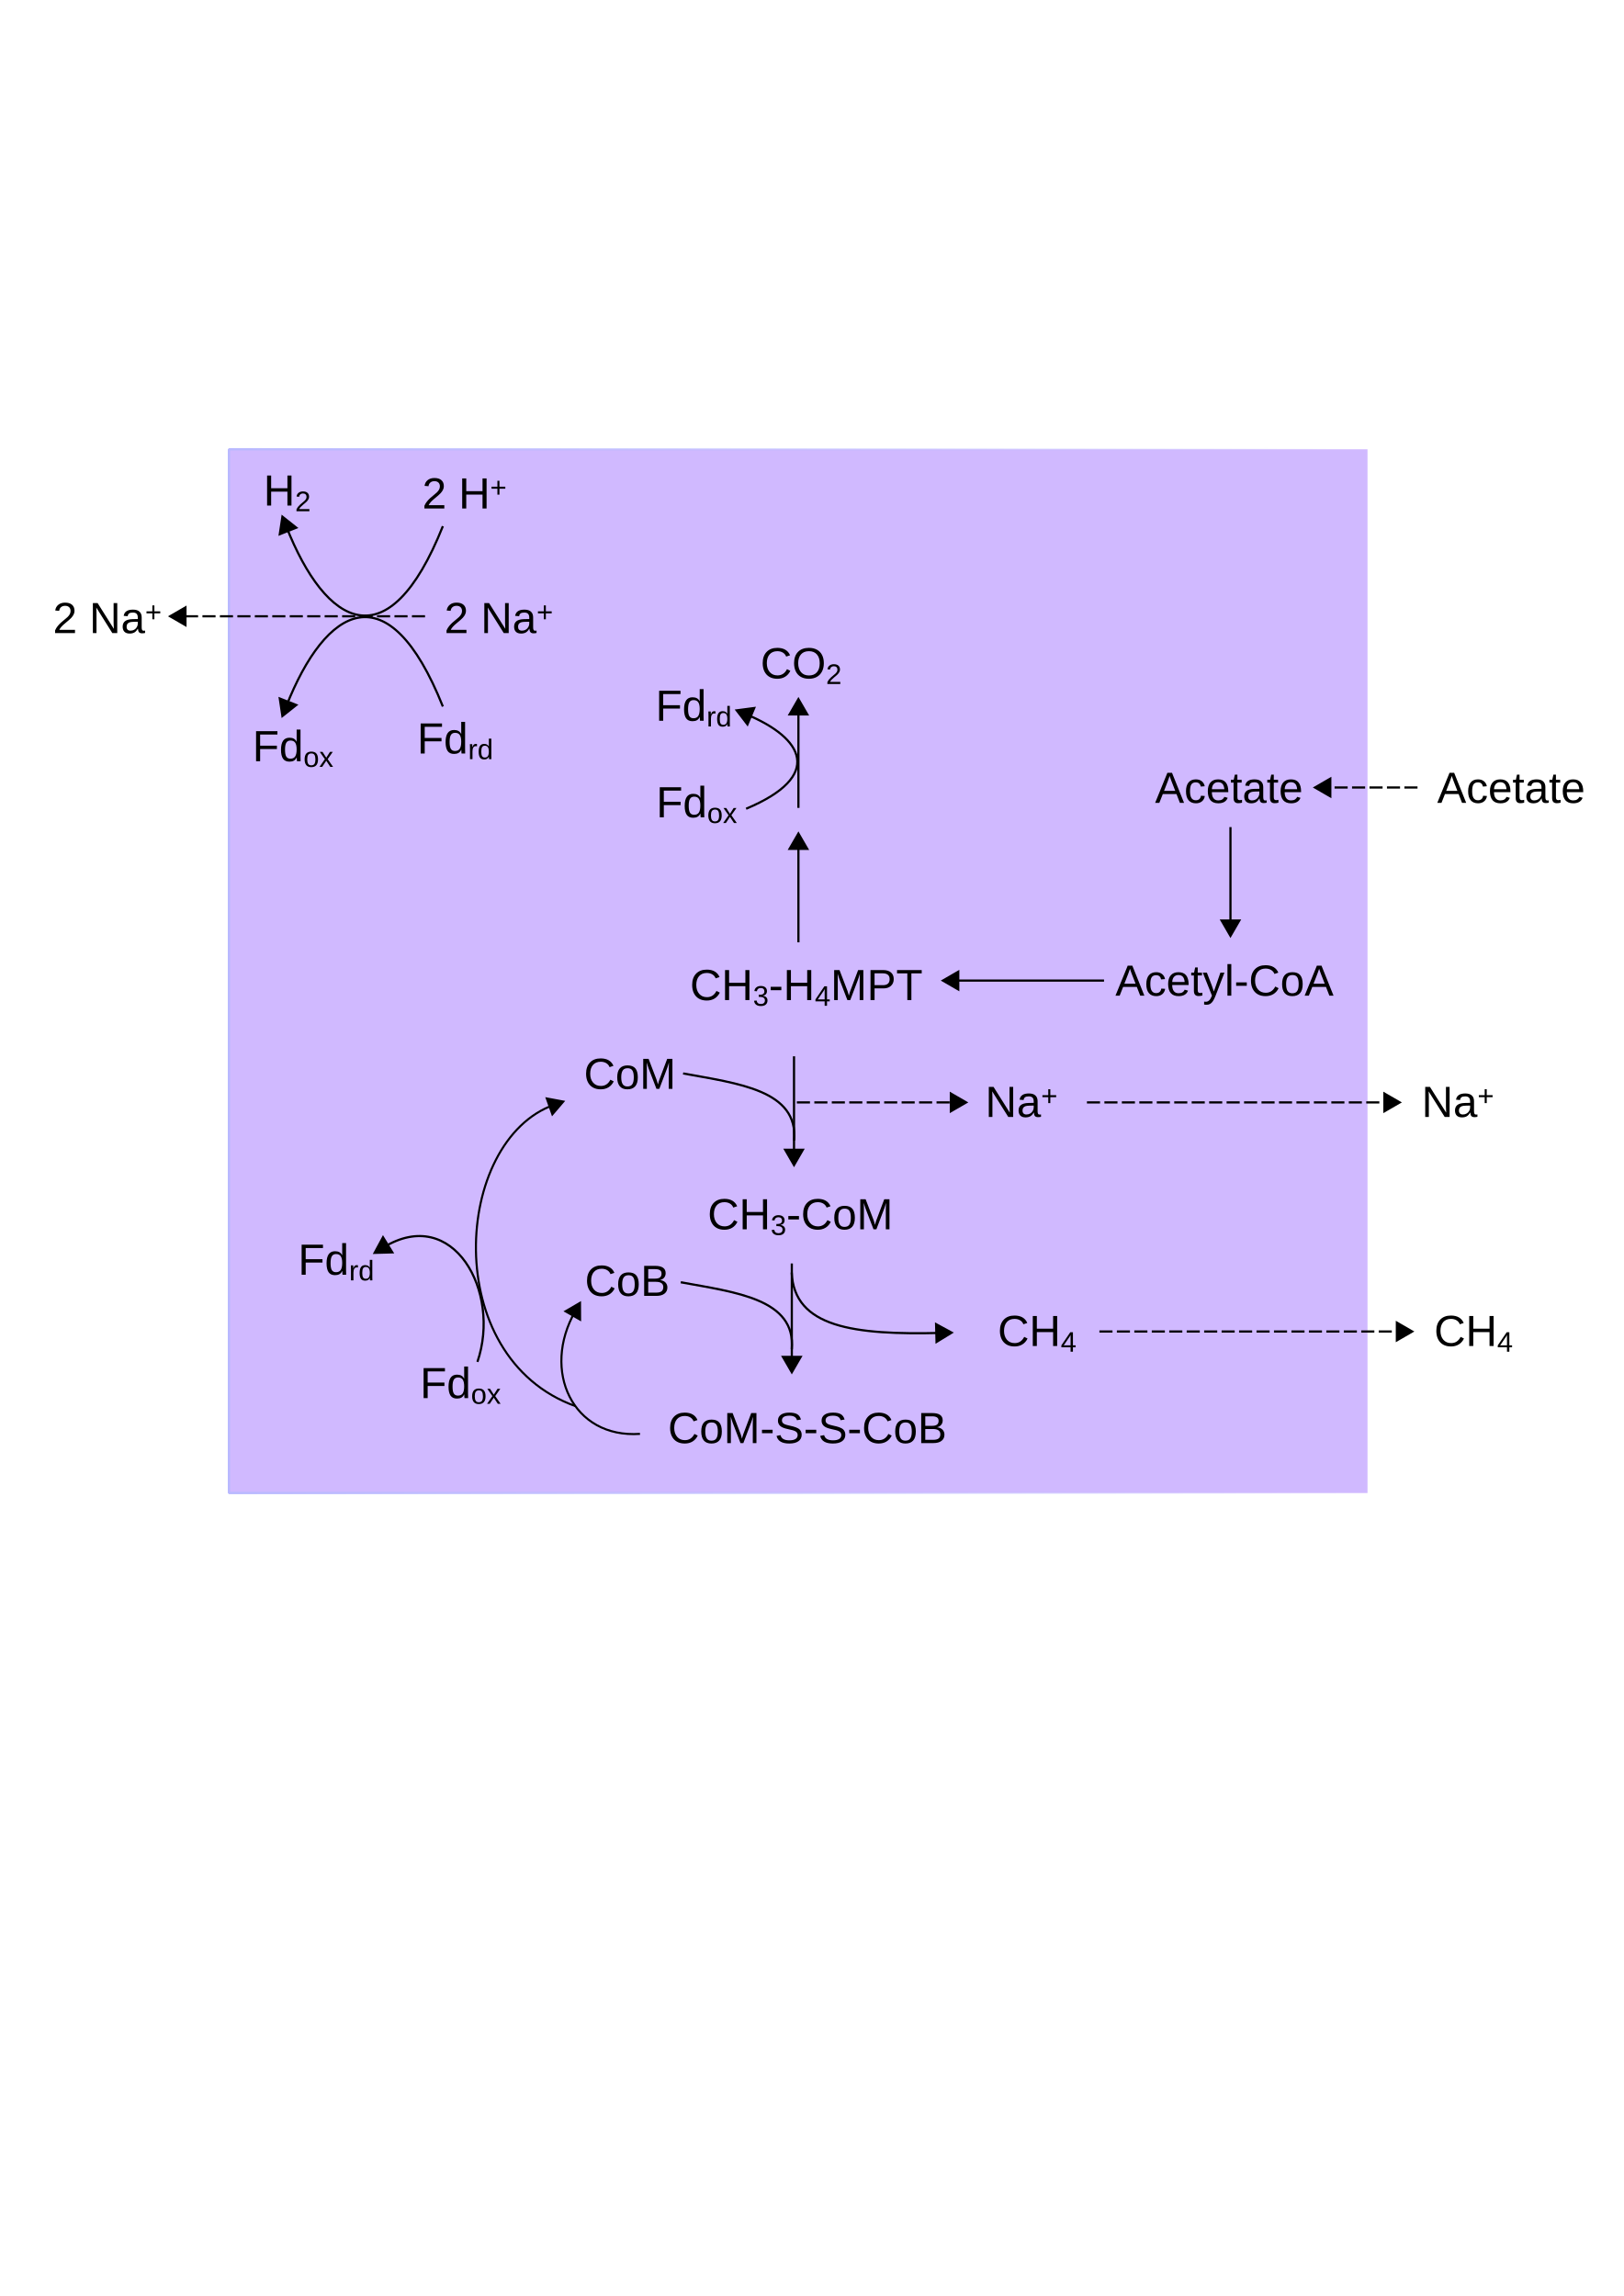
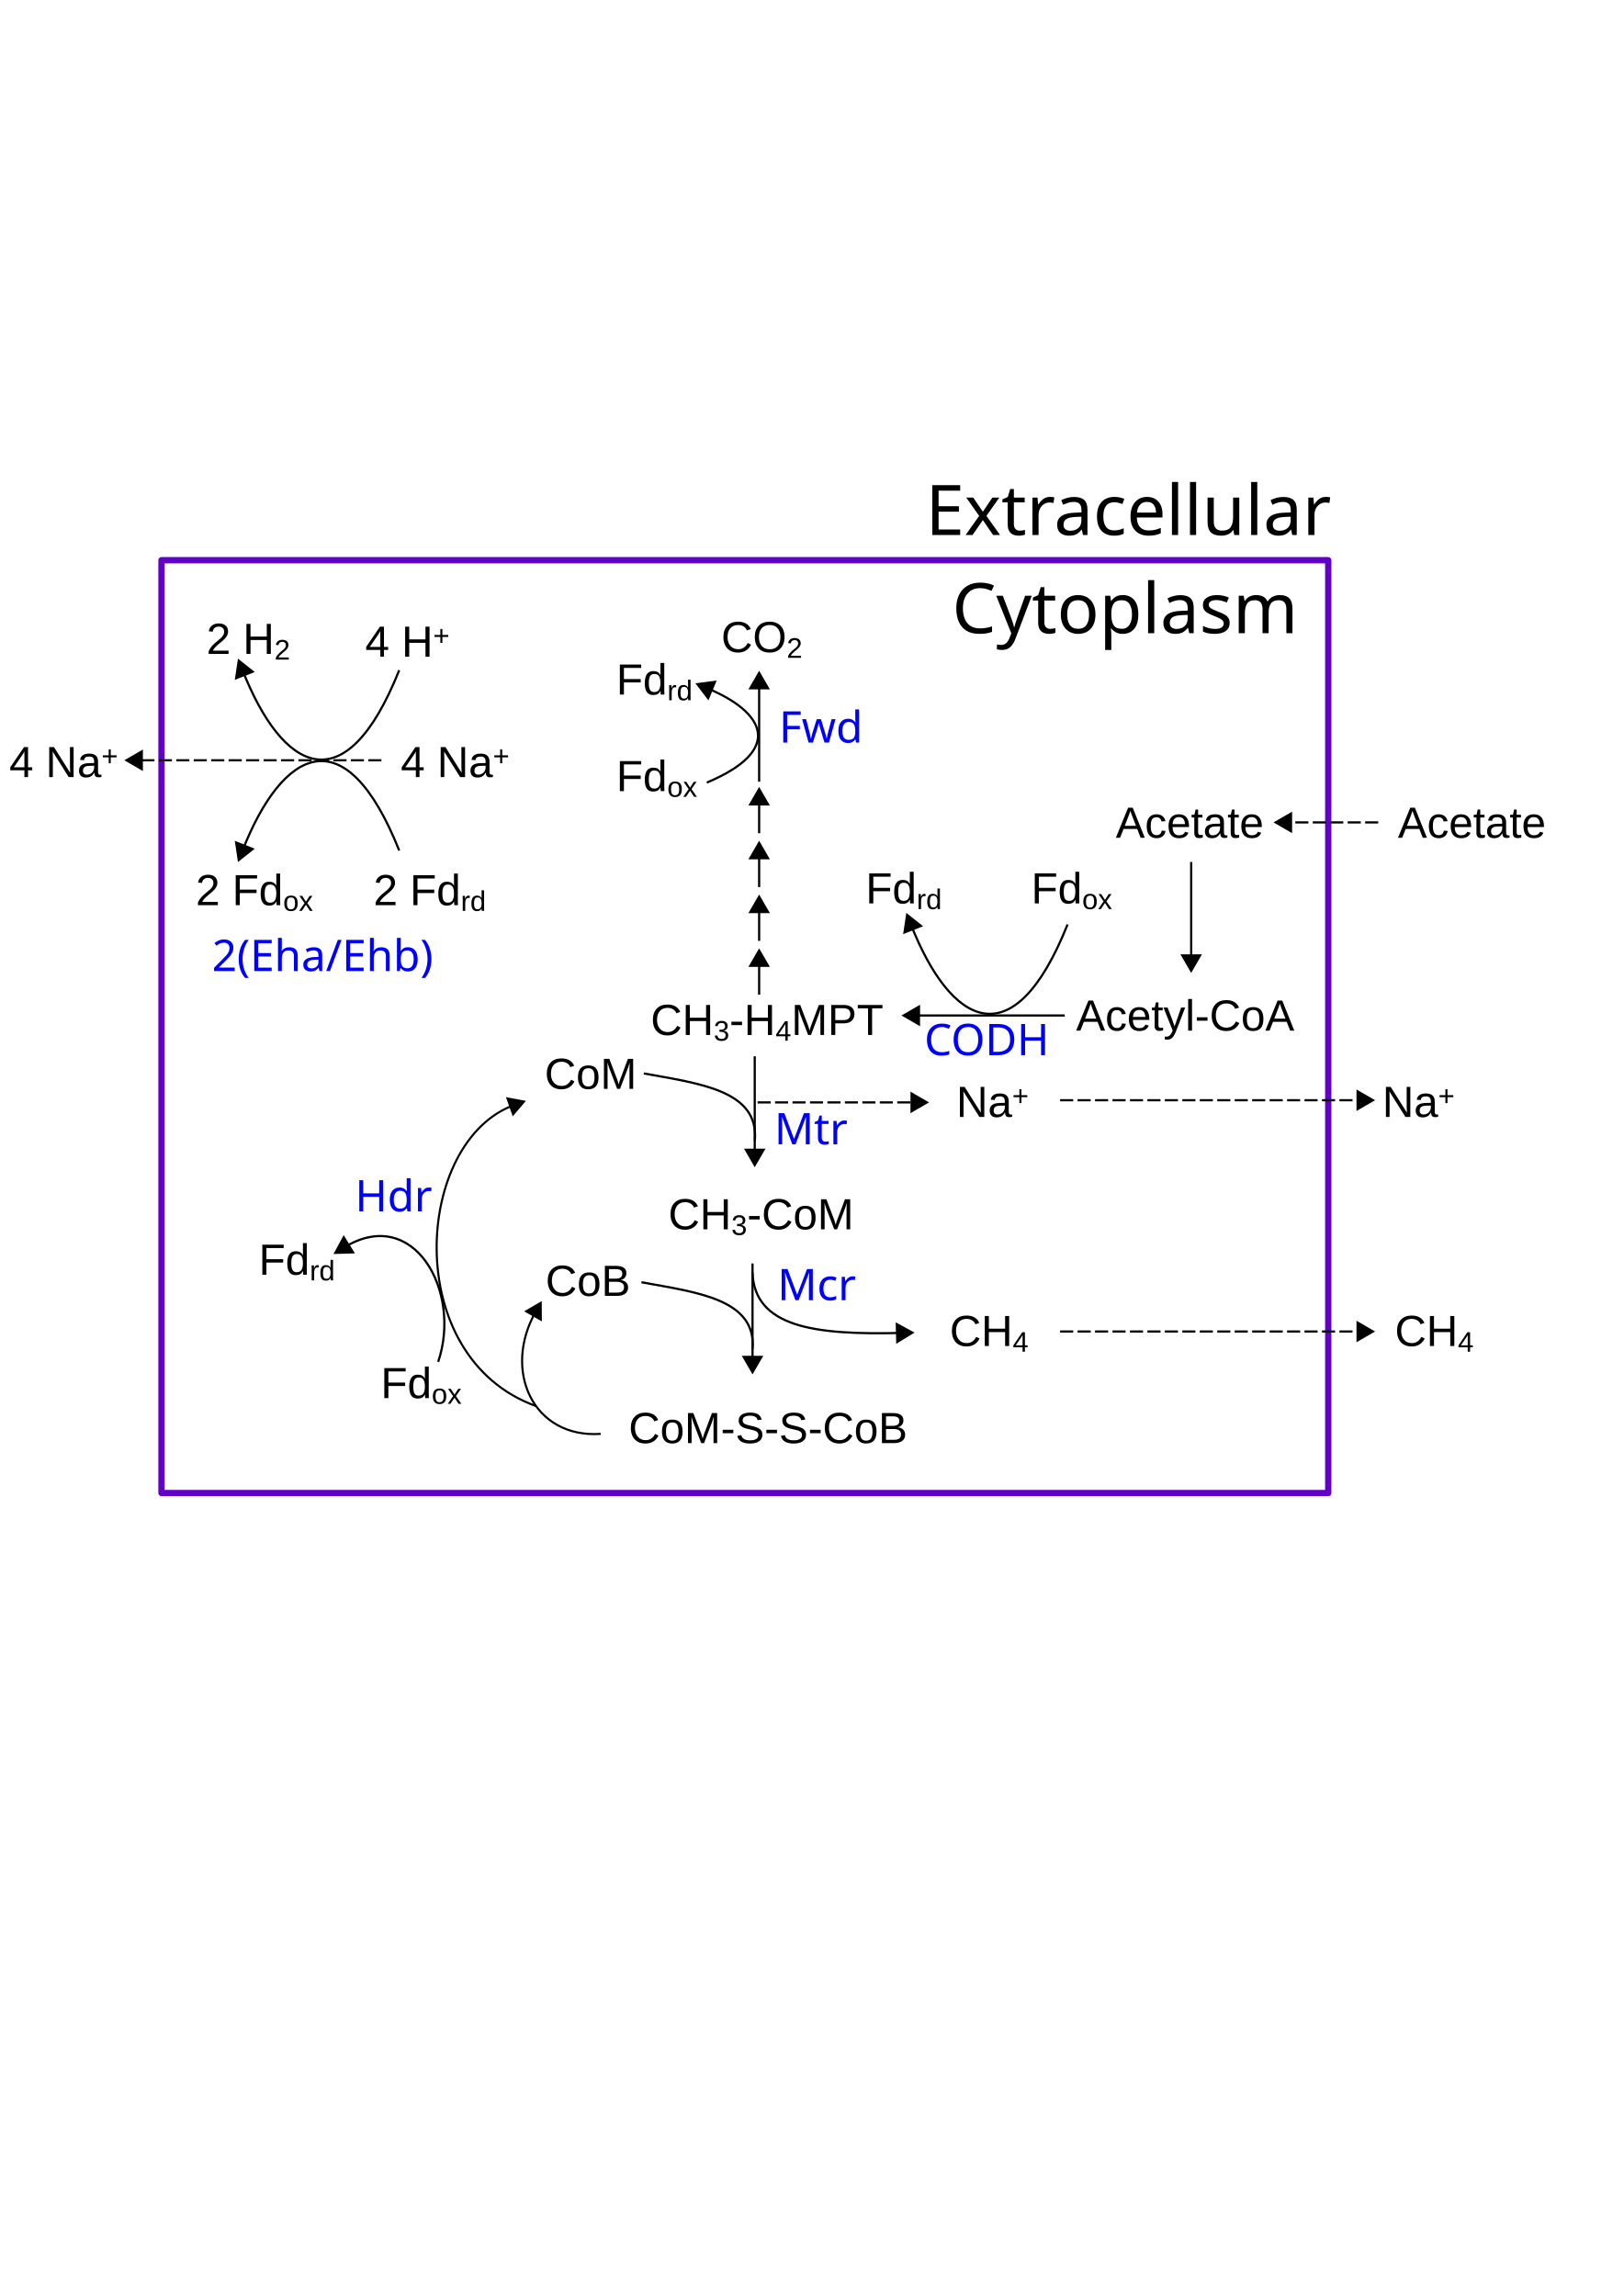
- <svg xmlns="http://www.w3.org/2000/svg" xmlns:xlink="http://www.w3.org/1999/xlink" width="744.094" height="1052.362" id="svg2" version="1.1">
+ <svg xmlns="http://www.w3.org/2000/svg" width="744.094" height="1052.362" id="svg2" version="1.1">
  <defs id="defs4">
-     <linearGradient id="linearGradient6379">
-       <stop style="stop-color:#0000ff;stop-opacity:1;" offset="0" id="stop6381" />
-       <stop style="stop-color:#0000ff;stop-opacity:0;" offset="1" id="stop6383" />
-     </linearGradient>
    <marker orient="auto" refY="0.0" refX="0.0" id="TriangleInL" style="overflow:visible">
      <path id="path3894" d="M 5.77,0.0 L -2.88,5.0 L -2.88,-5.0 L 5.77,0.0 z " style="fill-rule:evenodd;stroke:#000000;stroke-width:1.0pt" transform="scale(-0.8)" />
    </marker>
    <marker orient="auto" refY="0.0" refX="0.0" id="TriangleOutL" style="overflow:visible">
      <path id="path3903" d="M 5.77,0.0 L -2.88,5.0 L -2.88,-5.0 L 5.77,0.0 z " style="fill-rule:evenodd;stroke:#000000;stroke-width:1.0pt" transform="scale(0.8)" />
    </marker>
    <marker orient="auto" refY="0.0" refX="0.0" id="Arrow2Lend" style="overflow:visible;">
      <path id="path3782" style="fill-rule:evenodd;stroke-width:0.625;stroke-linejoin:round;" d="M 8.719,4.034 L -2.207,0.016 L 8.719,-4.002 C 6.973,-1.63 6.983,1.616 8.719,4.034 z " transform="scale(1.1) rotate(180) translate(1,0)" />
    </marker>
    <marker orient="auto" refY="0.0" refX="0.0" id="Arrow1Lend" style="overflow:visible;">
      <path id="path3764" d="M 0.0,0.0 L 5.0,-5.0 L -12.5,0.0 L 5.0,5.0 L 0.0,0.0 z " style="fill-rule:evenodd;stroke:#000000;stroke-width:1.0pt;" transform="scale(0.8) rotate(180) translate(12.5,0)" />
    </marker>
-     <linearGradient xlink:href="#linearGradient6379" id="linearGradient6385" x1="104.397" y1="445.128" x2="627.22" y2="445.128" gradientUnits="userSpaceOnUse" />
  </defs>
  <g id="layer1">
-     <rect style="opacity:0.275;fill:#5500ff;fill-opacity:1;stroke:url(#linearGradient6385);stroke-width:1.058;stroke-linejoin:bevel;stroke-miterlimit:4;stroke-opacity:1;stroke-dasharray:none;stroke-dashoffset:0" id="rect2985" width="521.765" height="478.388" x="104.926" y="205.934" />
-     <path style="fill:none;stroke:#000000;stroke-width:1;stroke-linecap:butt;stroke-linejoin:miter;stroke-miterlimit:4;stroke-opacity:1;stroke-dasharray:6, 2;stroke-dashoffset:0;marker-end:url(#TriangleOutL)" d="m 194.777,282.471 -112.127,0" id="path3755" />
-     <path style="fill:none;stroke:#000000;stroke-width:1;stroke-linecap:butt;stroke-linejoin:miter;stroke-miterlimit:4;stroke-opacity:1;stroke-dasharray:none;stroke-dashoffset:0;marker-end:url(#TriangleOutL)" d="m 362.862,579.101 0,45.173" id="path4594" />
-     <path id="path4596" d="m 365.893,370.292 0,-45.173" style="fill:none;stroke:#000000;stroke-width:1;stroke-linecap:butt;stroke-linejoin:miter;stroke-miterlimit:4;stroke-opacity:1;stroke-dasharray:none;stroke-dashoffset:0;marker-end:url(#TriangleOutL)" />
-     <text xml:space="preserve" style="font-size:40px;font-style:normal;font-variant:normal;font-weight:normal;font-stretch:normal;line-height:125%;letter-spacing:0px;word-spacing:0px;fill:#000000;fill-opacity:1;stroke:none;font-family:Arial;-inkscape-font-specification:Arial" x="348.503" y="310.91" id="text4598">
-       <tspan id="tspan4600" x="348.503" y="310.91" style="font-size:20px">CO<tspan style="font-size:65.001%;baseline-shift:sub" id="tspan4604">2</tspan>
+     <rect style="fill:none;stroke:#6200c8;stroke-width:2.871;stroke-linejoin:round;stroke-miterlimit:4;stroke-opacity:1;stroke-dasharray:none;stroke-dashoffset:0" id="rect2985" width="534.694" height="427.564" x="73.997" y="256.758" />
+     <path style="fill:none;stroke:#000000;stroke-width:1;stroke-linecap:butt;stroke-linejoin:miter;stroke-miterlimit:4;stroke-opacity:1;stroke-dasharray:none;stroke-dashoffset:0;marker-end:url(#TriangleOutL)" d="m 344.862,579.101 0,45.173" id="path4594" />
+     <path id="path4596" d="m 347.893,358.292 0,-45.173" style="fill:none;stroke:#000000;stroke-width:1;stroke-linecap:butt;stroke-linejoin:miter;stroke-miterlimit:4;stroke-opacity:1;stroke-dasharray:none;stroke-dashoffset:0;marker-end:url(#TriangleOutL)" />
+     <text xml:space="preserve" style="font-size:40px;font-style:normal;font-variant:normal;font-weight:normal;font-stretch:normal;line-height:125%;letter-spacing:0px;word-spacing:0px;fill:#000000;fill-opacity:1;stroke:none;font-family:Arial;-inkscape-font-specification:Arial" x="330.503" y="298.91" id="text4598">
+       <tspan id="tspan4600" x="330.503" y="298.91" style="font-size:20px">CO<tspan style="font-size:65.001%;baseline-shift:sub" id="tspan4604">2</tspan>
      </tspan>
    </text>
-     <path style="fill:none;stroke:#000000;stroke-width:1;stroke-linecap:butt;stroke-linejoin:miter;stroke-miterlimit:4;stroke-opacity:1;stroke-dasharray:none;stroke-dashoffset:0;marker-end:url(#TriangleOutL)" d="m 363.872,484.147 0,45.173" id="path4606" />
-     <path style="fill:none;stroke:#000000;stroke-width:1;stroke-linecap:butt;stroke-linejoin:miter;stroke-miterlimit:4;stroke-opacity:1;stroke-dasharray:none;stroke-dashoffset:0;marker-end:url(#TriangleOutL)" d="m 365.893,431.911 0,-45.173" id="path4608" />
-     <text id="text4661" y="458.392" x="316.178" style="font-size:40px;font-style:normal;font-variant:normal;font-weight:normal;font-stretch:normal;line-height:125%;letter-spacing:0px;word-spacing:0px;fill:#000000;fill-opacity:1;stroke:none;font-family:Arial;-inkscape-font-specification:Arial" xml:space="preserve">
-       <tspan id="tspan4663" x="316.178" y="458.392" style="font-size:20px">CH<tspan id="tspan4665" style="font-size:65.001%;baseline-shift:sub">3</tspan>-H<tspan style="font-size:65.001%;baseline-shift:sub" id="tspan4667">4</tspan>MPT</tspan>
+     <path style="fill:none;stroke:#000000;stroke-width:1;stroke-linecap:butt;stroke-linejoin:miter;stroke-miterlimit:4;stroke-opacity:1;stroke-dasharray:none;stroke-dashoffset:0;marker-end:url(#TriangleOutL)" d="m 345.872,484.147 0,45.173" id="path4606" />
+     <path style="fill:none;stroke:#000000;stroke-width:1;stroke-linecap:butt;stroke-linejoin:miter;stroke-miterlimit:4;stroke-opacity:1;stroke-dasharray:none;stroke-dashoffset:0;marker-end:url(#TriangleOutL)" d="m 347.893,431.244 0,-15.563" id="path4608" />
+     <text id="text4661" y="474.392" x="298.178" style="font-size:40px;font-style:normal;font-variant:normal;font-weight:normal;font-stretch:normal;line-height:125%;letter-spacing:0px;word-spacing:0px;fill:#000000;fill-opacity:1;stroke:none;font-family:Arial;-inkscape-font-specification:Arial" xml:space="preserve">
+       <tspan id="tspan4663" x="298.178" y="474.392" style="font-size:20px">CH<tspan id="tspan4665" style="font-size:65.001%;baseline-shift:sub">3</tspan>-H<tspan style="font-size:65.001%;baseline-shift:sub" id="tspan4667">4</tspan>MPT</tspan>
    </text>
-     <text xml:space="preserve" style="font-size:40px;font-style:normal;font-variant:normal;font-weight:normal;font-stretch:normal;line-height:125%;letter-spacing:0px;word-spacing:0px;fill:#000000;fill-opacity:1;stroke:none;font-family:Arial;-inkscape-font-specification:Arial" x="324.259" y="563.448" id="text4669">
-       <tspan style="font-size:20px" y="563.448" x="324.259" id="tspan4671">CH<tspan style="font-size:65.001%;baseline-shift:sub" id="tspan4673">3</tspan>-CoM</tspan>
+     <text xml:space="preserve" style="font-size:40px;font-style:normal;font-variant:normal;font-weight:normal;font-stretch:normal;line-height:125%;letter-spacing:0px;word-spacing:0px;fill:#000000;fill-opacity:1;stroke:none;font-family:Arial;-inkscape-font-specification:Arial" x="306.259" y="563.448" id="text4669">
+       <tspan style="font-size:20px" y="563.448" x="306.259" id="tspan4671">CH<tspan style="font-size:65.001%;baseline-shift:sub" id="tspan4673">3</tspan>-CoM</tspan>
    </text>
-     <text id="text4683" y="661.433" x="306.076" style="font-size:40px;font-style:normal;font-variant:normal;font-weight:normal;font-stretch:normal;line-height:125%;letter-spacing:0px;word-spacing:0px;fill:#000000;fill-opacity:1;stroke:none;font-family:Arial;-inkscape-font-specification:Arial" xml:space="preserve">
-       <tspan id="tspan4685" x="306.076" y="661.433" style="font-size:20px">CoM-S-S-CoB</tspan>
+     <text id="text4683" y="661.433" x="288.076" style="font-size:40px;font-style:normal;font-variant:normal;font-weight:normal;font-stretch:normal;line-height:125%;letter-spacing:0px;word-spacing:0px;fill:#000000;fill-opacity:1;stroke:none;font-family:Arial;-inkscape-font-specification:Arial" xml:space="preserve">
+       <tspan id="tspan4685" x="288.076" y="661.433" style="font-size:20px">CoM-S-S-CoB</tspan>
    </text>
-     <text xml:space="preserve" style="font-size:40px;font-style:normal;font-variant:normal;font-weight:normal;font-stretch:normal;line-height:125%;letter-spacing:0px;word-spacing:0px;fill:#000000;fill-opacity:1;stroke:none;font-family:Arial;-inkscape-font-specification:Arial" x="267.568" y="499.084" id="text4689">
-       <tspan style="font-size:20px" y="499.084" x="267.568" id="tspan4691">CoM</tspan>
+     <text xml:space="preserve" style="font-size:40px;font-style:normal;font-variant:normal;font-weight:normal;font-stretch:normal;line-height:125%;letter-spacing:0px;word-spacing:0px;fill:#000000;fill-opacity:1;stroke:none;font-family:Arial;-inkscape-font-specification:Arial" x="249.568" y="499.084" id="text4689">
+       <tspan style="font-size:20px" y="499.084" x="249.568" id="tspan4691">CoM</tspan>
    </text>
-     <text id="text4693" y="593.966" x="267.997" style="font-size:40px;font-style:normal;font-variant:normal;font-weight:normal;font-stretch:normal;line-height:125%;letter-spacing:0px;word-spacing:0px;fill:#000000;fill-opacity:1;stroke:none;font-family:Arial;-inkscape-font-specification:Arial" xml:space="preserve">
-       <tspan id="tspan4695" x="267.997" y="593.966" style="font-size:20px">CoB</tspan>
+     <text id="text4693" y="593.966" x="249.997" style="font-size:40px;font-style:normal;font-variant:normal;font-weight:normal;font-stretch:normal;line-height:125%;letter-spacing:0px;word-spacing:0px;fill:#000000;fill-opacity:1;stroke:none;font-family:Arial;-inkscape-font-specification:Arial" xml:space="preserve">
+       <tspan id="tspan4695" x="249.997" y="593.966" style="font-size:20px">CoB</tspan>
    </text>
-     <g id="g6332">
+     <g id="g6332" transform="translate(-18,16)">
      <path style="fill:none;stroke:#000000;stroke-width:1;stroke-linecap:butt;stroke-linejoin:miter;stroke-miterlimit:4;stroke-opacity:1;stroke-dasharray:6, 2;stroke-dashoffset:0;marker-end:url(#TriangleOutL)" d="m 649.598,360.943 -42.297,0" id="path4588" />
      <text id="text4697" y="367.984" x="658.619" style="font-size:40px;font-style:normal;font-variant:normal;font-weight:normal;font-stretch:normal;line-height:125%;letter-spacing:0px;word-spacing:0px;fill:#000000;fill-opacity:1;stroke:none;font-family:Arial;-inkscape-font-specification:Arial" xml:space="preserve">
        <tspan id="tspan4699" x="658.619" y="367.984" style="font-size:20px">Acetate</tspan>
      </text>
      <text xml:space="preserve" style="font-size:40px;font-style:normal;font-variant:normal;font-weight:normal;font-stretch:normal;line-height:125%;letter-spacing:0px;word-spacing:0px;fill:#000000;fill-opacity:1;stroke:none;font-family:Arial;-inkscape-font-specification:Arial" x="529.32" y="367.984" id="text4705">
        <tspan style="font-size:20px" y="367.984" x="529.32" id="tspan4707">Acetate</tspan>
      </text>
    </g>
-     <text xml:space="preserve" style="font-size:40px;font-style:normal;font-variant:normal;font-weight:normal;font-stretch:normal;line-height:125%;letter-spacing:0px;word-spacing:0px;fill:#000000;fill-opacity:1;stroke:none;font-family:Arial;-inkscape-font-specification:Arial" x="511.137" y="456.372" id="text4709">
-       <tspan style="font-size:20px" y="456.372" x="511.137" id="tspan4711">Acetyl-CoA</tspan>
+     <text xml:space="preserve" style="font-size:40px;font-style:normal;font-variant:normal;font-weight:normal;font-stretch:normal;line-height:125%;letter-spacing:0px;word-spacing:0px;fill:#000000;fill-opacity:1;stroke:none;font-family:Arial;-inkscape-font-specification:Arial" x="493.137" y="472.372" id="text4709">
+       <tspan style="font-size:20px" y="472.372" x="493.137" id="tspan4711">Acetyl-CoA</tspan>
    </text>
-     <path id="path4713" d="m 563.883,379.091 0,45.173" style="fill:none;stroke:#000000;stroke-width:1;stroke-linecap:butt;stroke-linejoin:miter;stroke-miterlimit:4;stroke-opacity:1;stroke-dasharray:none;stroke-dashoffset:0;marker-end:url(#TriangleOutL)" />
-     <path id="path4715" d="m 505.945,449.443 -69.146,0" style="fill:none;stroke:#000000;stroke-width:1;stroke-linecap:butt;stroke-linejoin:miter;stroke-miterlimit:4;stroke-opacity:1;stroke-dasharray:none;stroke-dashoffset:0;marker-end:url(#TriangleOutL)" />
-     <text id="text4717" y="290.182" x="24.244" style="font-size:40px;font-style:normal;font-variant:normal;font-weight:normal;font-stretch:normal;line-height:125%;letter-spacing:0px;word-spacing:0px;fill:#000000;fill-opacity:1;stroke:none;font-family:Arial;-inkscape-font-specification:Arial" xml:space="preserve">
-       <tspan style="font-size:20px" y="290.182" x="24.244" id="tspan4719">2 Na<tspan style="font-size:65.001%;baseline-shift:super" id="tspan4723">+</tspan>
+     <path id="path4713" d="m 545.883,395.091 0,45.173" style="fill:none;stroke:#000000;stroke-width:1;stroke-linecap:butt;stroke-linejoin:miter;stroke-miterlimit:4;stroke-opacity:1;stroke-dasharray:none;stroke-dashoffset:0;marker-end:url(#TriangleOutL)" />
+     <path id="path4715" d="m 487.945,465.443 -69.146,0" style="fill:none;stroke:#000000;stroke-width:1;stroke-linecap:butt;stroke-linejoin:miter;stroke-miterlimit:4;stroke-opacity:1;stroke-dasharray:none;stroke-dashoffset:0;marker-end:url(#TriangleOutL)" />
+     <path style="fill:none;stroke:#000000;stroke-width:1px;stroke-linecap:butt;stroke-linejoin:miter;stroke-opacity:1" d="m 293.964,587.719 c 25.227,4.636 52.836,7.658 50.893,30.714" id="path5707" />
+     <path id="path5712" d="m 245.595,601.015 c -15.57,27.249 -1.207,58.343 29.694,56.195" style="fill:none;stroke:#000000;stroke-width:0.947;stroke-linecap:butt;stroke-linejoin:miter;stroke-miterlimit:4;stroke-opacity:1;stroke-dasharray:none;marker-start:url(#TriangleInL);marker-mid:none" />
+     <path style="fill:none;stroke:#000000;stroke-width:0.947;stroke-linecap:butt;stroke-linejoin:miter;stroke-miterlimit:4;stroke-opacity:1;stroke-dasharray:none;marker-start:url(#TriangleInL);marker-mid:none" d="m 235.952,506.372 c -46.182,16.295 -52.676,115.781 9.837,138.152" id="path5714" />
+     <path style="fill:none;stroke:#000000;stroke-width:1px;stroke-linecap:butt;stroke-linejoin:miter;stroke-opacity:1;marker-end:url(#TriangleOutL)" d="m 344.811,583.263 c 1.101,25.148 28.487,28.698 68.617,27.67" id="path5718" />
+     <path id="path6287" d="m 157.664,571.784 c 32.025,-19.72 54.12,20.274 43.126,52.424" style="fill:none;stroke:#000000;stroke-width:1;stroke-linecap:butt;stroke-linejoin:miter;stroke-miterlimit:4;stroke-opacity:1;stroke-dasharray:none;marker-start:url(#TriangleInL);marker-mid:none" />
+     <text id="text6289" y="584.262" x="118.59" style="font-size:40px;font-style:normal;font-variant:normal;font-weight:normal;font-stretch:normal;line-height:125%;letter-spacing:0px;word-spacing:0px;fill:#000000;fill-opacity:1;stroke:none;font-family:Arial;-inkscape-font-specification:Arial" xml:space="preserve">
+       <tspan style="font-size:20px" y="584.262" x="118.59" id="tspan6291">Fd<tspan id="tspan6293" style="font-size:65.001%;baseline-shift:sub">rd</tspan>
      </tspan>
    </text>
-     <text xml:space="preserve" style="font-size:40px;font-style:normal;font-variant:normal;font-weight:normal;font-stretch:normal;line-height:125%;letter-spacing:0px;word-spacing:0px;fill:#000000;fill-opacity:1;stroke:none;font-family:Arial;-inkscape-font-specification:Arial" x="203.633" y="290.182" id="text4725">
-       <tspan id="tspan4727" x="203.633" y="290.182" style="font-size:20px">2 Na<tspan id="tspan4729" style="font-size:65.001%;baseline-shift:super">+</tspan>
+     <text xml:space="preserve" style="font-size:40px;font-style:normal;font-variant:normal;font-weight:normal;font-stretch:normal;line-height:125%;letter-spacing:0px;word-spacing:0px;fill:#000000;fill-opacity:1;stroke:none;font-family:Arial;-inkscape-font-specification:Arial" x="174.483" y="640.83" id="text6295">
+       <tspan id="tspan6297" x="174.483" y="640.83" style="font-size:20px">Fd<tspan style="font-size:65.001%;baseline-shift:sub" id="tspan6299">ox</tspan>
      </tspan>
    </text>
-     <path style="fill:none;stroke:#000000;stroke-width:1;stroke-linecap:butt;stroke-linejoin:miter;stroke-miterlimit:4;stroke-opacity:1;stroke-dasharray:none;marker-start:url(#TriangleInL);marker-mid:none" d="m 131.138,323.83 c 18.182,-46.182 46.852,-62.513 71.815,0" id="path4731" />
-     <text xml:space="preserve" style="font-size:40px;font-style:normal;font-variant:normal;font-weight:normal;font-stretch:normal;line-height:125%;letter-spacing:0px;word-spacing:0px;fill:#000000;fill-opacity:1;stroke:none;font-family:Arial;-inkscape-font-specification:Arial" x="191.138" y="345.361" id="text5667">
-       <tspan id="tspan5669" x="191.138" y="345.361" style="font-size:20px">Fd<tspan style="font-size:65.001%;baseline-shift:sub" id="tspan5673">rd</tspan>
+     <text id="text4677" y="616.947" x="435.209" style="font-size:40px;font-style:normal;font-variant:normal;font-weight:normal;font-stretch:normal;line-height:125%;letter-spacing:0px;word-spacing:0px;fill:#000000;fill-opacity:1;stroke:none;font-family:Arial;-inkscape-font-specification:Arial" xml:space="preserve">
+       <tspan id="tspan4679" x="435.209" y="616.947" style="font-size:20px">CH<tspan id="tspan4681" style="font-size:65.001%;baseline-shift:sub">4</tspan>
      </tspan>
    </text>
-     <text id="text5675" y="348.896" x="115.712" style="font-size:40px;font-style:normal;font-variant:normal;font-weight:normal;font-stretch:normal;line-height:125%;letter-spacing:0px;word-spacing:0px;fill:#000000;fill-opacity:1;stroke:none;font-family:Arial;-inkscape-font-specification:Arial" xml:space="preserve">
-       <tspan style="font-size:20px" y="348.896" x="115.712" id="tspan5677">Fd<tspan id="tspan5679" style="font-size:65.001%;baseline-shift:sub">ox</tspan>
+     <path style="fill:none;stroke:#000000;stroke-width:1;stroke-linecap:butt;stroke-linejoin:miter;stroke-miterlimit:4;stroke-opacity:1;stroke-dasharray:6, 2;stroke-dashoffset:0;marker-end:url(#TriangleOutL)" d="m 485.824,610.285 138.659,0" id="path5716" />
+     <text xml:space="preserve" style="font-size:40px;font-style:normal;font-variant:normal;font-weight:normal;font-stretch:normal;line-height:125%;letter-spacing:0px;word-spacing:0px;fill:#000000;fill-opacity:1;stroke:none;font-family:Arial;-inkscape-font-specification:Arial" x="639.209" y="616.947" id="text6317">
+       <tspan style="font-size:20px" y="616.947" x="639.209" id="tspan6319">CH<tspan style="font-size:65.001%;baseline-shift:sub" id="tspan6321">4</tspan>
      </tspan>
    </text>
-     <path style="fill:none;stroke:#000000;stroke-width:1px;stroke-linecap:butt;stroke-linejoin:miter;stroke-opacity:1" d="m 311.964,587.719 c 25.227,4.636 52.836,7.658 50.893,30.714" id="path5707" />
-     <path id="path5712" d="m 263.595,601.015 c -15.57,27.249 -1.207,58.343 29.694,56.195" style="fill:none;stroke:#000000;stroke-width:0.947;stroke-linecap:butt;stroke-linejoin:miter;stroke-miterlimit:4;stroke-opacity:1;stroke-dasharray:none;marker-start:url(#TriangleInL);marker-mid:none" />
-     <path style="fill:none;stroke:#000000;stroke-width:0.947;stroke-linecap:butt;stroke-linejoin:miter;stroke-miterlimit:4;stroke-opacity:1;stroke-dasharray:none;marker-start:url(#TriangleInL);marker-mid:none" d="m 253.952,506.372 c -46.182,16.295 -52.676,115.781 9.837,138.152" id="path5714" />
-     <path style="fill:none;stroke:#000000;stroke-width:1px;stroke-linecap:butt;stroke-linejoin:miter;stroke-opacity:1;marker-end:url(#TriangleOutL)" d="m 362.811,583.263 c 1.101,25.148 28.487,28.698 68.617,27.67" id="path5718" />
-     <path id="path6287" d="m 175.664,571.784 c 32.025,-19.72 54.12,20.274 43.126,52.424" style="fill:none;stroke:#000000;stroke-width:1;stroke-linecap:butt;stroke-linejoin:miter;stroke-miterlimit:4;stroke-opacity:1;stroke-dasharray:none;marker-start:url(#TriangleInL);marker-mid:none" />
-     <text id="text6289" y="584.262" x="136.59" style="font-size:40px;font-style:normal;font-variant:normal;font-weight:normal;font-stretch:normal;line-height:125%;letter-spacing:0px;word-spacing:0px;fill:#000000;fill-opacity:1;stroke:none;font-family:Arial;-inkscape-font-specification:Arial" xml:space="preserve">
-       <tspan style="font-size:20px" y="584.262" x="136.59" id="tspan6291">Fd<tspan id="tspan6293" style="font-size:65.001%;baseline-shift:sub">rd</tspan>
+     <path id="path6343" d="m 295.036,492.005 c 25.227,4.636 52.836,7.658 50.893,30.714" style="fill:none;stroke:#000000;stroke-width:1px;stroke-linecap:butt;stroke-linejoin:miter;stroke-opacity:1" />
+     <path id="path6345" d="m 323.923,315.38 c 26.441,10.965 35.792,28.254 0,43.307" style="fill:none;stroke:#000000;stroke-width:1;stroke-linecap:butt;stroke-linejoin:miter;stroke-miterlimit:4;stroke-opacity:1;stroke-dasharray:none;marker-start:url(#TriangleInL);marker-mid:none" />
+     <text id="text6347" y="318.361" x="282.424" style="font-size:40px;font-style:normal;font-variant:normal;font-weight:normal;font-stretch:normal;line-height:125%;letter-spacing:0px;word-spacing:0px;fill:#000000;fill-opacity:1;stroke:none;font-family:Arial;-inkscape-font-specification:Arial" xml:space="preserve">
+       <tspan style="font-size:20px" y="318.361" x="282.424" id="tspan6349">Fd<tspan id="tspan6351" style="font-size:65.001%;baseline-shift:sub">rd</tspan>
      </tspan>
    </text>
-     <text xml:space="preserve" style="font-size:40px;font-style:normal;font-variant:normal;font-weight:normal;font-stretch:normal;line-height:125%;letter-spacing:0px;word-spacing:0px;fill:#000000;fill-opacity:1;stroke:none;font-family:Arial;-inkscape-font-specification:Arial" x="192.483" y="640.83" id="text6295">
-       <tspan id="tspan6297" x="192.483" y="640.83" style="font-size:20px">Fd<tspan style="font-size:65.001%;baseline-shift:sub" id="tspan6299">ox</tspan>
+     <text xml:space="preserve" style="font-size:40px;font-style:normal;font-variant:normal;font-weight:normal;font-stretch:normal;line-height:125%;letter-spacing:0px;word-spacing:0px;fill:#000000;fill-opacity:1;stroke:none;font-family:Arial;-inkscape-font-specification:Arial" x="282.424" y="362.61" id="text6353">
+       <tspan id="tspan6355" x="282.424" y="362.61" style="font-size:20px">Fd<tspan style="font-size:65.001%;baseline-shift:sub" id="tspan6357">ox</tspan>
      </tspan>
    </text>
-     <path id="path6301" d="m 131.138,241.175 c 18.182,46.182 46.852,62.513 71.815,0" style="fill:none;stroke:#000000;stroke-width:1;stroke-linecap:butt;stroke-linejoin:miter;stroke-miterlimit:4;stroke-opacity:1;stroke-dasharray:none;marker-start:url(#TriangleInL);marker-mid:none" />
-     <text xml:space="preserve" style="font-size:40px;font-style:normal;font-variant:normal;font-weight:normal;font-stretch:normal;line-height:125%;letter-spacing:0px;word-spacing:0px;fill:#000000;fill-opacity:1;stroke:none;font-family:Arial;-inkscape-font-specification:Arial" x="193.493" y="233.057" id="text6303">
-       <tspan id="tspan6305" x="193.493" y="233.057" style="font-size:20px">2 H<tspan style="font-size:65.001%;baseline-shift:super" id="tspan6315">+</tspan>
+     <text xml:space="preserve" style="font-size:40px;font-style:normal;font-variant:normal;font-weight:normal;font-stretch:normal;line-height:125%;letter-spacing:0px;word-spacing:0px;fill:#000000;fill-opacity:1;stroke:none;font-family:Arial;-inkscape-font-specification:Arial" x="438.263" y="511.947" id="text6361">
+       <tspan style="font-size:20px" y="511.947" x="438.263" id="tspan6363">Na<tspan id="tspan6375" style="font-size:65.001%;baseline-shift:super">+</tspan>
      </tspan>
    </text>
-     <text id="text6309" y="231.718" x="120.762" style="font-size:40px;font-style:normal;font-variant:normal;font-weight:normal;font-stretch:normal;line-height:125%;letter-spacing:0px;word-spacing:0px;fill:#000000;fill-opacity:1;stroke:none;font-family:Arial;-inkscape-font-specification:Arial" xml:space="preserve">
-       <tspan style="font-size:20px" y="231.718" x="120.762" id="tspan6311">H<tspan style="font-size:65.001%;baseline-shift:sub" id="tspan6313">2</tspan>
+     <text id="text6369" y="511.947" x="633.495" style="font-size:40px;font-style:normal;font-variant:normal;font-weight:normal;font-stretch:normal;line-height:125%;letter-spacing:0px;word-spacing:0px;fill:#000000;fill-opacity:1;stroke:none;font-family:Arial;-inkscape-font-specification:Arial" xml:space="preserve">
+       <tspan id="tspan6371" x="633.495" y="511.947" style="font-size:20px">Na<tspan id="tspan6377" style="font-size:65.001%;baseline-shift:super">+</tspan>
      </tspan>
    </text>
-     <g id="g6323" transform="translate(6,0)">
-       <text xml:space="preserve" style="font-size:40px;font-style:normal;font-variant:normal;font-weight:normal;font-stretch:normal;line-height:125%;letter-spacing:0px;word-spacing:0px;fill:#000000;fill-opacity:1;stroke:none;font-family:Arial;-inkscape-font-specification:Arial" x="451.209" y="616.947" id="text4677">
-         <tspan style="font-size:20px" y="616.947" x="451.209" id="tspan4679">CH<tspan style="font-size:65.001%;baseline-shift:sub" id="tspan4681">4</tspan>
+     <path style="fill:none;stroke:#000000;stroke-width:1;stroke-linecap:butt;stroke-linejoin:miter;stroke-miterlimit:4;stroke-opacity:1;stroke-dasharray:6, 2;stroke-dashoffset:0;marker-end:url(#TriangleOutL)" d="m 347.182,505.285 72.9,0" id="path7852" />
+     <g id="g3988" transform="translate(-20,66)">
+       <path id="path3755" d="m 194.777,282.471 -112.127,0" style="fill:none;stroke:#000000;stroke-width:1;stroke-linecap:butt;stroke-linejoin:miter;stroke-miterlimit:4;stroke-opacity:1;stroke-dasharray:6, 2;stroke-dashoffset:0;marker-end:url(#TriangleOutL)" />
+       <text xml:space="preserve" style="font-size:40px;font-style:normal;font-variant:normal;font-weight:normal;font-stretch:normal;line-height:125%;letter-spacing:0px;word-spacing:0px;fill:#000000;fill-opacity:1;stroke:none;font-family:Arial;-inkscape-font-specification:Arial" x="24.244" y="290.182" id="text4717">
+         <tspan id="tspan4719" x="24.244" y="290.182" style="font-size:20px">4 Na<tspan id="tspan4723" style="font-size:65.001%;baseline-shift:super">+</tspan>
        </tspan>
      </text>
-       <path id="path5716" d="m 497.824,610.285 138.659,0" style="fill:none;stroke:#000000;stroke-width:1;stroke-linecap:butt;stroke-linejoin:miter;stroke-miterlimit:4;stroke-opacity:1;stroke-dasharray:6, 2;stroke-dashoffset:0;marker-end:url(#TriangleOutL)" />
-       <text id="text6317" y="616.947" x="651.209" style="font-size:40px;font-style:normal;font-variant:normal;font-weight:normal;font-stretch:normal;line-height:125%;letter-spacing:0px;word-spacing:0px;fill:#000000;fill-opacity:1;stroke:none;font-family:Arial;-inkscape-font-specification:Arial" xml:space="preserve">
-         <tspan id="tspan6319" x="651.209" y="616.947" style="font-size:20px">CH<tspan id="tspan6321" style="font-size:65.001%;baseline-shift:sub">4</tspan>
+       <text id="text4725" y="290.182" x="203.633" style="font-size:40px;font-style:normal;font-variant:normal;font-weight:normal;font-stretch:normal;line-height:125%;letter-spacing:0px;word-spacing:0px;fill:#000000;fill-opacity:1;stroke:none;font-family:Arial;-inkscape-font-specification:Arial" xml:space="preserve">
+         <tspan style="font-size:20px" y="290.182" x="203.633" id="tspan4727">4 Na<tspan style="font-size:65.001%;baseline-shift:super" id="tspan4729">+</tspan>
        </tspan>
      </text>
+       <path id="path4731" d="m 131.138,323.83 c 18.182,-46.182 46.852,-62.513 71.815,0" style="fill:none;stroke:#000000;stroke-width:1;stroke-linecap:butt;stroke-linejoin:miter;stroke-miterlimit:4;stroke-opacity:1;stroke-dasharray:none;marker-start:url(#TriangleInL);marker-mid:none" />
+       <text id="text5667" y="348.896" x="191.138" style="font-size:40px;font-style:normal;font-variant:normal;font-weight:normal;font-stretch:normal;line-height:125%;letter-spacing:0px;word-spacing:0px;fill:#000000;fill-opacity:1;stroke:none;font-family:Arial;-inkscape-font-specification:Arial" xml:space="preserve">
+         <tspan style="font-size:20px" y="348.896" x="191.138" id="tspan5669">2 Fd<tspan id="tspan5673" style="font-size:65.001%;baseline-shift:sub">rd</tspan>
+         </tspan>
+       </text>
+       <text xml:space="preserve" style="font-size:40px;font-style:normal;font-variant:normal;font-weight:normal;font-stretch:normal;line-height:125%;letter-spacing:0px;word-spacing:0px;fill:#000000;fill-opacity:1;stroke:none;font-family:Arial;-inkscape-font-specification:Arial" x="109.712" y="348.896" id="text5675">
+         <tspan id="tspan5677" x="109.712" y="348.896" style="font-size:20px">2 Fd<tspan style="font-size:65.001%;baseline-shift:sub" id="tspan5679">ox</tspan>
+         </tspan>
+       </text>
+       <path style="fill:none;stroke:#000000;stroke-width:1;stroke-linecap:butt;stroke-linejoin:miter;stroke-miterlimit:4;stroke-opacity:1;stroke-dasharray:none;marker-start:url(#TriangleInL);marker-mid:none" d="m 131.138,241.175 c 18.182,46.182 46.852,62.513 71.815,0" id="path6301" />
+       <text id="text6303" y="234.999" x="187.351" style="font-size:40px;font-style:normal;font-variant:normal;font-weight:normal;font-stretch:normal;line-height:125%;letter-spacing:0px;word-spacing:0px;fill:#000000;fill-opacity:1;stroke:none;font-family:Arial;-inkscape-font-specification:Arial" xml:space="preserve">
+         <tspan style="font-size:20px" y="234.999" x="187.351" id="tspan6305">4 H<tspan id="tspan6315" style="font-size:65.001%;baseline-shift:super">+</tspan>
+         </tspan>
+       </text>
+       <text xml:space="preserve" style="font-size:40px;font-style:normal;font-variant:normal;font-weight:normal;font-stretch:normal;line-height:125%;letter-spacing:0px;word-spacing:0px;fill:#000000;fill-opacity:1;stroke:none;font-family:Arial;-inkscape-font-specification:Arial" x="114.62" y="233.718" id="text6309">
+         <tspan id="tspan6311" x="114.62" y="233.718" style="font-size:20px">2 H<tspan id="tspan6313" style="font-size:65.001%;baseline-shift:sub">2</tspan>
+         </tspan>
+       </text>
+       <text id="text3890" y="379.076" x="117.143" style="font-size:40px;font-style:normal;font-weight:normal;line-height:125%;letter-spacing:0px;word-spacing:0px;fill:#0000ff;fill-opacity:1;stroke:none;font-family:Sans" xml:space="preserve">
+         <tspan style="font-size:20px;fill:#0000ff" y="379.076" x="117.143" id="tspan3892">2(Eha/Ehb)</tspan>
+       </text>
    </g>
-     <path id="path6343" d="m 313.036,492.005 c 25.227,4.636 52.836,7.658 50.893,30.714" style="fill:none;stroke:#000000;stroke-width:1px;stroke-linecap:butt;stroke-linejoin:miter;stroke-opacity:1" />
-     <path id="path6345" d="m 341.923,327.38 c 26.441,10.965 35.792,28.254 0,43.307" style="fill:none;stroke:#000000;stroke-width:1;stroke-linecap:butt;stroke-linejoin:miter;stroke-miterlimit:4;stroke-opacity:1;stroke-dasharray:none;marker-start:url(#TriangleInL);marker-mid:none" />
-     <text id="text6347" y="330.361" x="300.424" style="font-size:40px;font-style:normal;font-variant:normal;font-weight:normal;font-stretch:normal;line-height:125%;letter-spacing:0px;word-spacing:0px;fill:#000000;fill-opacity:1;stroke:none;font-family:Arial;-inkscape-font-specification:Arial" xml:space="preserve">
-       <tspan style="font-size:20px" y="330.361" x="300.424" id="tspan6349">Fd<tspan id="tspan6351" style="font-size:65.001%;baseline-shift:sub">rd</tspan>
+     <text id="text3894" y="340.362" x="357" style="font-size:40px;font-style:normal;font-weight:normal;line-height:125%;letter-spacing:0px;word-spacing:0px;fill:#0000ff;fill-opacity:1;stroke:none;font-family:Sans" xml:space="preserve">
+       <tspan style="font-size:20px;fill:#0000ff" y="340.362" x="357" id="tspan3896">Fwd</tspan>
+     </text>
+     <text xml:space="preserve" style="font-size:40px;font-style:normal;font-weight:normal;line-height:125%;letter-spacing:0px;word-spacing:0px;fill:#0000ff;fill-opacity:1;stroke:none;font-family:Sans" x="354.857" y="524.505" id="text3898">
+       <tspan id="tspan3900" x="354.857" y="524.505" style="font-size:20px;fill:#0000ff">Mtr</tspan>
+     </text>
+     <text id="text3902" y="595.934" x="356.286" style="font-size:40px;font-style:normal;font-weight:normal;line-height:125%;letter-spacing:0px;word-spacing:0px;fill:#0000ff;fill-opacity:1;stroke:none;font-family:Sans" xml:space="preserve">
+       <tspan style="font-size:20px;fill:#0000ff" y="595.934" x="356.286" id="tspan3904">Mcr</tspan>
+     </text>
+     <text xml:space="preserve" style="font-size:40px;font-style:normal;font-weight:normal;line-height:125%;letter-spacing:0px;word-spacing:0px;fill:#0000ff;fill-opacity:1;stroke:none;font-family:Sans" x="162.714" y="555.219" id="text3906">
+       <tspan id="tspan3908" x="162.714" y="555.219" style="font-size:20px;fill:#0000ff">Hdr</tspan>
+     </text>
+     <path id="path3910" d="m 417.423,423.708 c 18.182,46.182 46.852,62.513 71.815,0" style="fill:none;stroke:#000000;stroke-width:1;stroke-linecap:butt;stroke-linejoin:miter;stroke-miterlimit:4;stroke-opacity:1;stroke-dasharray:none;marker-start:url(#TriangleInL);marker-mid:none" />
+     <text xml:space="preserve" style="font-size:40px;font-style:normal;font-variant:normal;font-weight:normal;font-stretch:normal;line-height:125%;letter-spacing:0px;word-spacing:0px;fill:#000000;fill-opacity:1;stroke:none;font-family:Arial;-inkscape-font-specification:Arial" x="472.569" y="414.075" id="text3912">
+       <tspan id="tspan3914" x="472.569" y="414.075" style="font-size:20px">Fd<tspan style="font-size:65.001%;baseline-shift:sub" id="tspan3916">ox</tspan>
      </tspan>
    </text>
-     <text xml:space="preserve" style="font-size:40px;font-style:normal;font-variant:normal;font-weight:normal;font-stretch:normal;line-height:125%;letter-spacing:0px;word-spacing:0px;fill:#000000;fill-opacity:1;stroke:none;font-family:Arial;-inkscape-font-specification:Arial" x="300.712" y="374.61" id="text6353">
-       <tspan id="tspan6355" x="300.712" y="374.61" style="font-size:20px">Fd<tspan style="font-size:65.001%;baseline-shift:sub" id="tspan6357">ox</tspan>
+     <text id="text3918" y="414.075" x="396.709" style="font-size:40px;font-style:normal;font-variant:normal;font-weight:normal;font-stretch:normal;line-height:125%;letter-spacing:0px;word-spacing:0px;fill:#000000;fill-opacity:1;stroke:none;font-family:Arial;-inkscape-font-specification:Arial" xml:space="preserve">
+       <tspan style="font-size:20px" y="414.075" x="396.709" id="tspan3920">Fd<tspan id="tspan3922" style="font-size:65.001%;baseline-shift:sub">rd</tspan>
      </tspan>
    </text>
-     <text xml:space="preserve" style="font-size:40px;font-style:normal;font-variant:normal;font-weight:normal;font-stretch:normal;line-height:125%;letter-spacing:0px;word-spacing:0px;fill:#000000;fill-opacity:1;stroke:none;font-family:Arial;-inkscape-font-specification:Arial" x="451.495" y="511.947" id="text6361">
-       <tspan style="font-size:20px" y="511.947" x="451.495" id="tspan6363">Na<tspan id="tspan6375" style="font-size:65.001%;baseline-shift:super">+</tspan>
-       </tspan>
+     <path id="path3924" d="m 347.893,406.578 0,-15.563" style="fill:none;stroke:#000000;stroke-width:1;stroke-linecap:butt;stroke-linejoin:miter;stroke-miterlimit:4;stroke-opacity:1;stroke-dasharray:none;stroke-dashoffset:0;marker-end:url(#TriangleOutL)" />
+     <path style="fill:none;stroke:#000000;stroke-width:1;stroke-linecap:butt;stroke-linejoin:miter;stroke-miterlimit:4;stroke-opacity:1;stroke-dasharray:none;stroke-dashoffset:0;marker-end:url(#TriangleOutL)" d="m 347.893,381.911 0,-15.563" id="path3926" />
+     <path id="path3928" d="m 347.893,455.911 0,-15.563" style="fill:none;stroke:#000000;stroke-width:1;stroke-linecap:butt;stroke-linejoin:miter;stroke-miterlimit:4;stroke-opacity:1;stroke-dasharray:none;stroke-dashoffset:0;marker-end:url(#TriangleOutL)" />
+     <path id="path4020" d="m 485.824,504.285 138.659,0" style="fill:none;stroke:#000000;stroke-width:1;stroke-linecap:butt;stroke-linejoin:miter;stroke-miterlimit:4;stroke-opacity:1;stroke-dasharray:6, 2;stroke-dashoffset:0;marker-end:url(#TriangleOutL)" />
+     <text xml:space="preserve" style="font-size:40px;font-style:normal;font-weight:normal;line-height:125%;letter-spacing:0px;word-spacing:0px;fill:#0000ff;fill-opacity:1;stroke:none;font-family:Sans" x="423.571" y="483.648" id="text4022">
+       <tspan x="423.571" y="483.648" style="font-size:20px;fill:#0000ff" id="tspan4030">CODH</tspan>
    </text>
-     <path id="path6367" d="m 498.109,505.285 138.659,0" style="fill:none;stroke:#000000;stroke-width:1;stroke-linecap:butt;stroke-linejoin:miter;stroke-miterlimit:4;stroke-opacity:1;stroke-dasharray:6, 2;stroke-dashoffset:0;marker-end:url(#TriangleOutL)" />
-     <text id="text6369" y="511.947" x="651.495" style="font-size:40px;font-style:normal;font-variant:normal;font-weight:normal;font-stretch:normal;line-height:125%;letter-spacing:0px;word-spacing:0px;fill:#000000;fill-opacity:1;stroke:none;font-family:Arial;-inkscape-font-specification:Arial" xml:space="preserve">
-       <tspan id="tspan6371" x="651.495" y="511.947" style="font-size:20px">Na<tspan id="tspan6377" style="font-size:65.001%;baseline-shift:super">+</tspan>
-       </tspan>
+     <text xml:space="preserve" style="font-size:24px;font-style:normal;font-weight:normal;line-height:125%;letter-spacing:0px;word-spacing:0px;fill:#000000;fill-opacity:1;stroke:none;font-family:Sans" x="436.286" y="290.219" id="text4034">
+       <tspan id="tspan4036" x="436.286" y="290.219" style="font-size:32px">Cytoplasm</tspan>
    </text>
-     <path style="fill:none;stroke:#000000;stroke-width:1;stroke-linecap:butt;stroke-linejoin:miter;stroke-miterlimit:4;stroke-opacity:1;stroke-dasharray:6, 2;stroke-dashoffset:0;marker-end:url(#TriangleOutL)" d="m 365.182,505.285 72.9,0" id="path7852" />
+     <text id="text4038" y="245.219" x="424.143" style="font-size:32px;font-style:normal;font-weight:normal;line-height:125%;letter-spacing:0px;word-spacing:0px;fill:#000000;fill-opacity:1;stroke:none;font-family:Sans" xml:space="preserve">
+       <tspan y="245.219" x="424.143" id="tspan4040">Extracellular</tspan>
+     </text>
  </g>
</svg>
